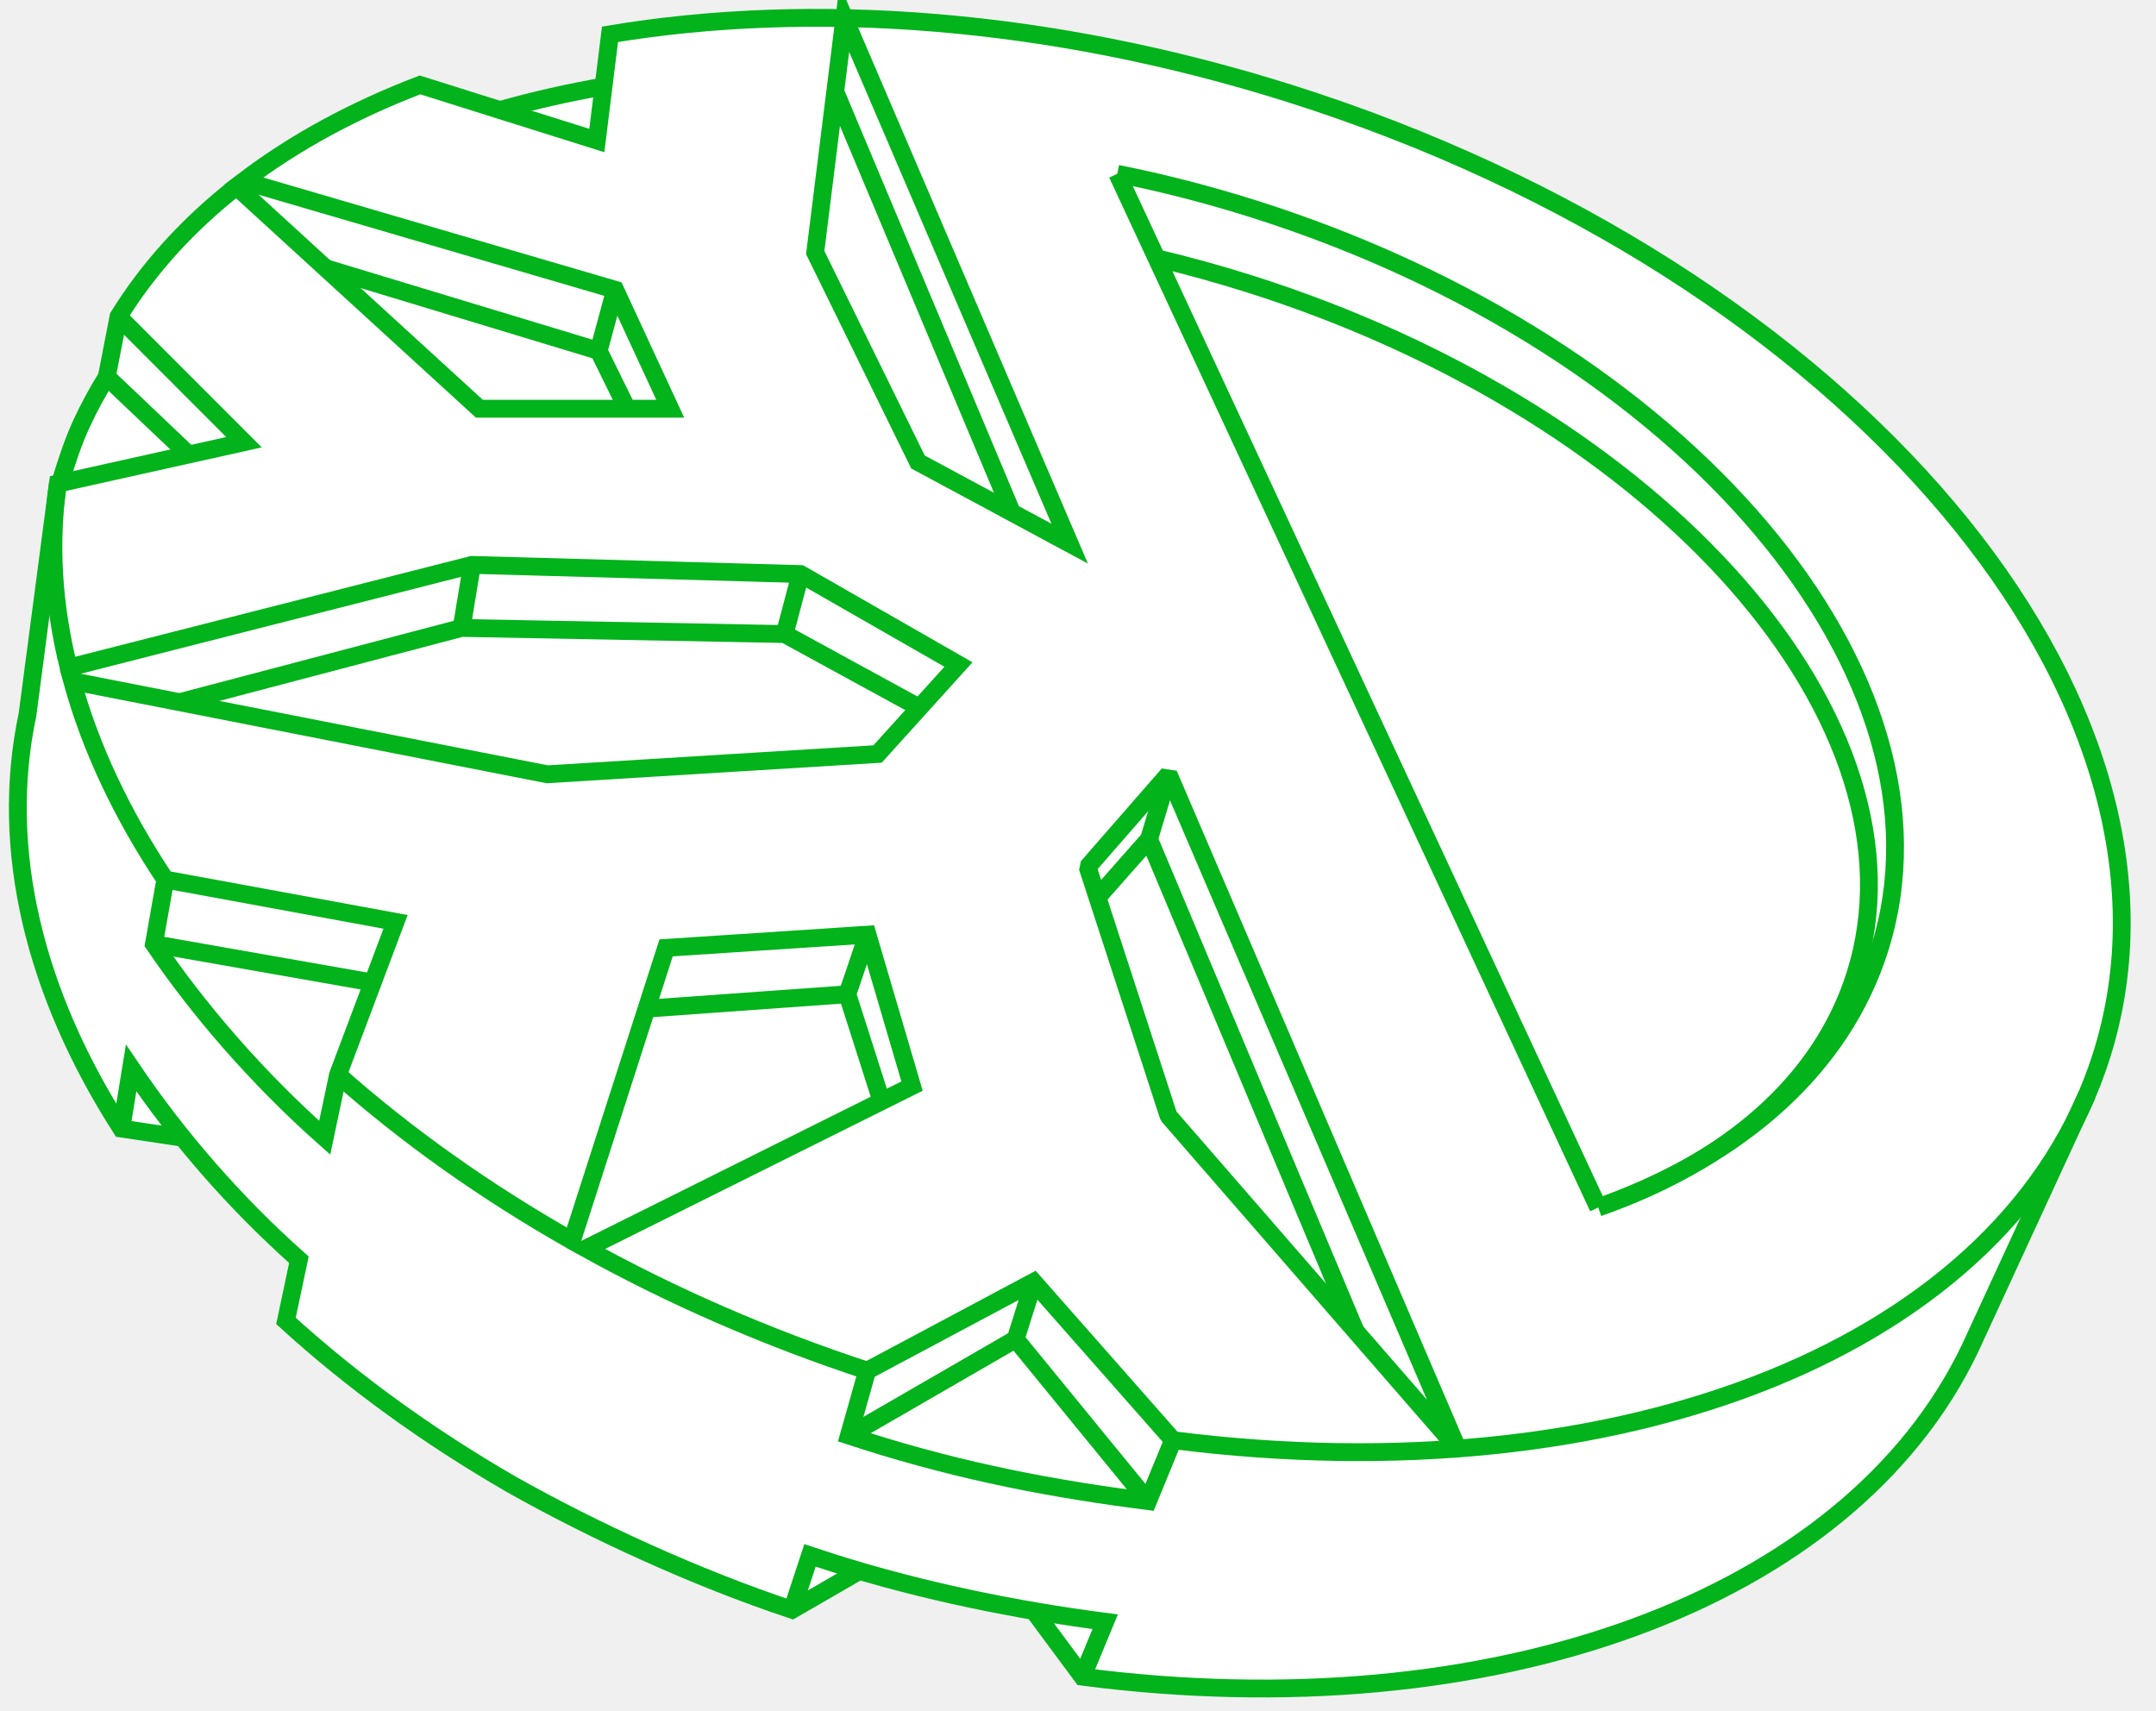
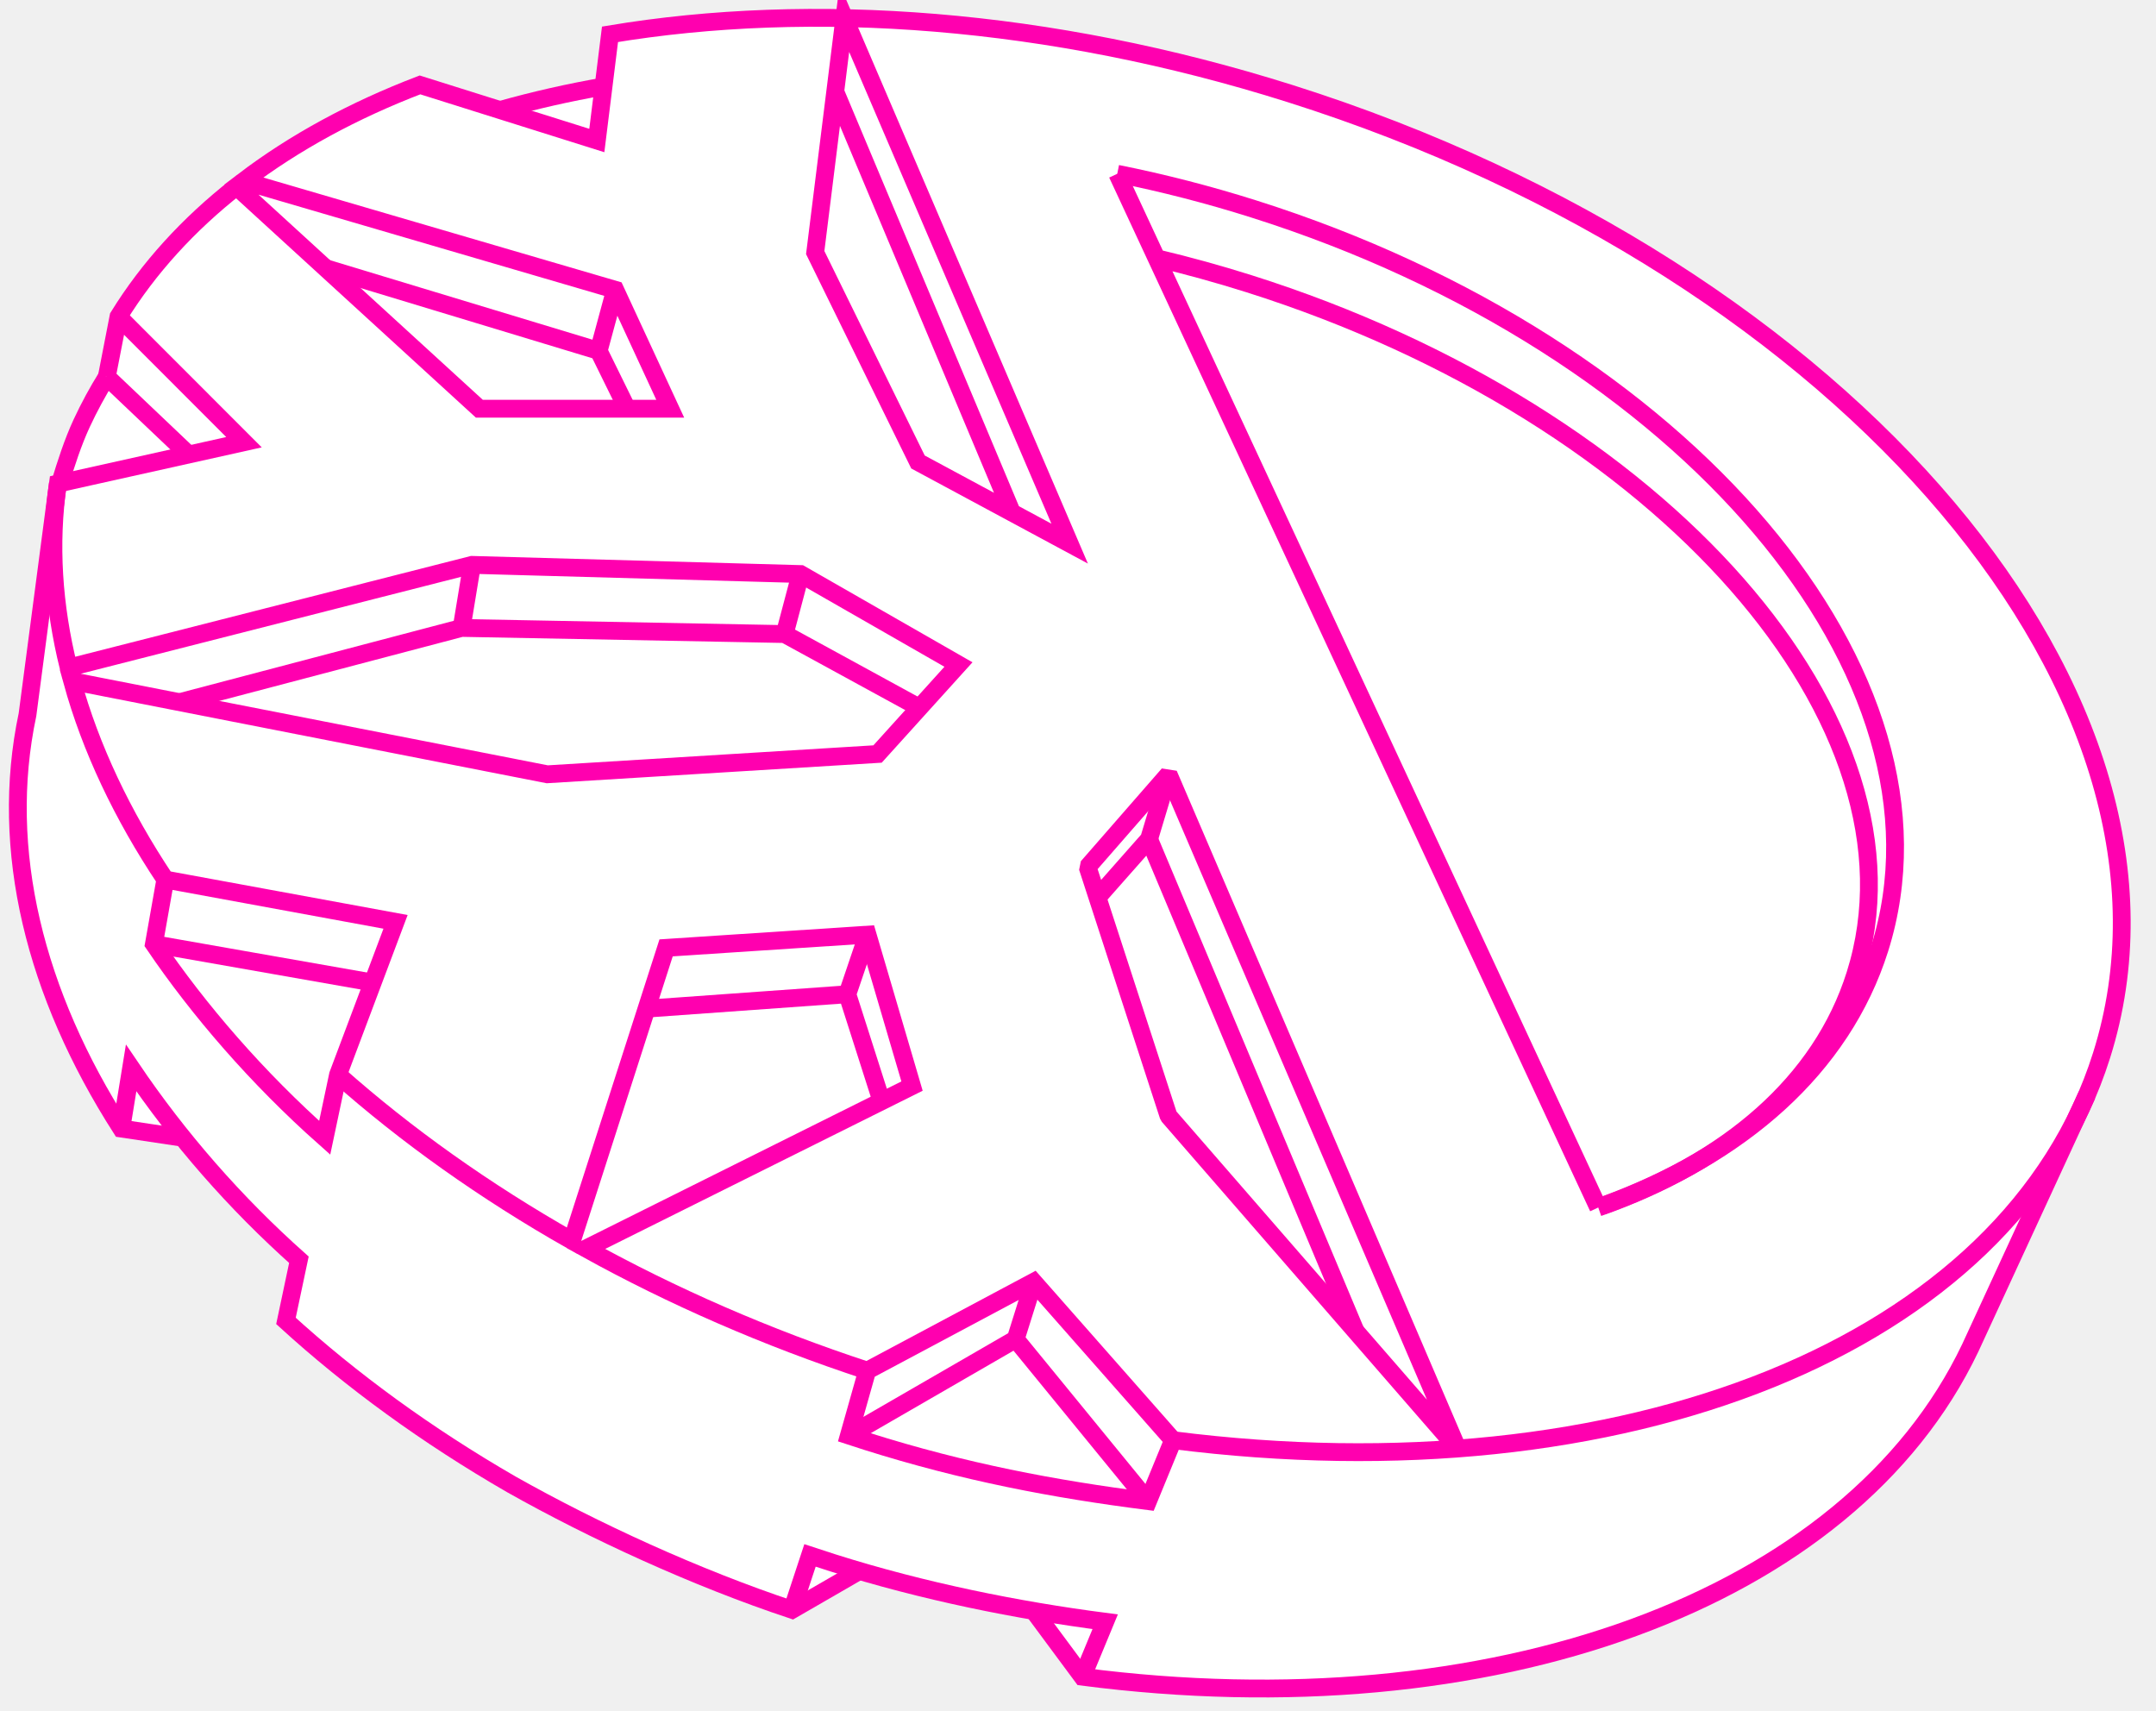
<svg xmlns="http://www.w3.org/2000/svg" height="96" width="121">
  <g fill="none" fill-rule="evenodd">
    <path d="M48.227 88.165l-3.775 2.181c-5.411-1.8-11.138-4.437-15.745-7.036-4.737-2.731-8.99-5.83-12.658-9.177l.726-3.433a56.895 56.895 0 0 1-6.519-6.846l-3.45-.516C1.963 55.78-.064 47.704 1.542 40.107L3.25 27.142l.114.007c.335-1.114.729-2.336 1.226-3.404a24.34 24.34 0 0 1 1.405-2.595l.657-3.38c1.695-2.746 3.931-5.187 6.62-7.298l.402-.312c2.848-2.166 6.182-3.974 9.898-5.395l4.509 1.403a57.863 57.863 0 0 1 5.792-1.322l.363-2.921C45.558.04 58.896.985 72.394 5.249c31.429 9.93 51.823 34.1 45.552 53.982a24.254 24.254 0 0 1-.82 2.219l-6.546 14.192c-6.805 14.288-26.964 21.425-49.832 18.46l-2.734-3.69a88.063 88.063 0 0 1-9.786-2.247" fill="#fff" />
-     <g stroke="#02b31b">
+     <g stroke="#ff00af">
      <path d="M28.08 6.168a58.43 58.43 0 0 1 5.817-1.319m28.807 4.904a72.8 72.8 0 0 1 7.646 1.97c24.225 7.655 39.957 26.243 35.139 41.52-2.11 6.684-7.8 11.626-15.566 14.431" />
      <path d="M64.908 14.49a73.86 73.86 0 0 1 5.181 1.431c23.233 7.342 38.471 24.703 34.032 38.776-1.916 6.076-7.185 10.545-14.423 13.073M64.487 47.094L76.08 74.71M46.876 5.143l9.917 23.624m5.911-19.013l26.993 58.014M3.363 27.149c.335-1.114.729-2.336 1.226-3.404a24.34 24.34 0 0 1 1.405-2.595M47.389 1.019l-1.637 13.156 5.768 11.753 8.512 4.582z" />
      <path d="M65.581 43.455l-4.543 5.206 4.543 13.97 16.222 18.664z" stroke-linejoin="bevel" />
      <path d="M65.581 43.455l-1.094 3.639m-2.894 3.275l2.894-3.276m-46.25-32.055l15.36 4.653 1.597 3.247m-1.597-3.247l.927-3.428M9.279 49.362c-2.423-3.633-4.196-7.381-5.23-11.135l26.664 5.228 18.538-1.138 4.54-5.022-8.863-5.078-18.438-.515-22.637 5.767c-.862-3.471-1.09-6.942-.604-10.327l10.444-2.324-7.042-7.048m11.572 46.084c-3.775-3.35-7.068-7.157-9.585-10.87l.641-3.622 12.92 2.375-3.228 8.582z" />
      <path d="M5.994 21.15l.657-3.38c1.695-2.746 3.932-5.187 6.62-7.298l13.631 12.466h10.713l-3.09-6.675-20.852-6.103c2.848-2.166 6.182-3.974 9.898-5.395l9.924 3.121.74-5.961C45.557.04 58.895.985 72.393 5.249c31.429 9.93 51.823 34.1 45.552 53.982-5.183 16.434-26.962 24.796-52.11 21.595M10.584 25.51l-4.589-4.36" />
      <path d="M10.076 39.409l15.83-4.168 18.129.344 7.565 4.133m-7.565-4.133l.892-3.367m-18.437-.516l-.583 3.54M8.638 52.984l12.279 2.16m27.754 21.78c-5.663-1.858-10.955-4.179-15.786-6.852l18.3-9.118-2.498-8.5-11.304.743-5.284 16.435c-4.902-2.78-9.312-5.924-13.13-9.312" />
      <path d="M36.286 56.608l11.268-.808 1.919 6.007m-.786-9.353L47.554 55.8M64.43 84.246l1.405-3.42-7.826-8.882-9.338 4.98-1.03 3.643c.335.11.672.22 1.012.327 5.45 1.721 10.5 2.681 15.777 3.352z" />
      <path d="M47.64 80.567l9.359-5.409 7.43 9.089M57 75.159l1.01-3.214m59.116-10.495l-6.547 14.192c-6.804 14.287-26.963 21.425-49.83 18.46l-2.734-3.69" />
      <path d="M44.453 90.346l1.006-3.05c.43.144.863.284 1.298.42 5.053 1.598 10.36 2.665 15.269 3.3l-1.278 3.087" />
      <path d="M6.806 63.338l.553-3.398a57.695 57.695 0 0 0 9.416 10.76l-.726 3.433c3.668 3.346 7.92 6.445 12.657 9.178 4.608 2.598 10.335 5.235 15.747 7.035l3.775-2.18" />
      <path d="M3.248 27.142L1.543 40.107c-1.608 7.597.42 15.673 5.263 23.23l3.45.517" />
    </g>
  </g>
</svg>
